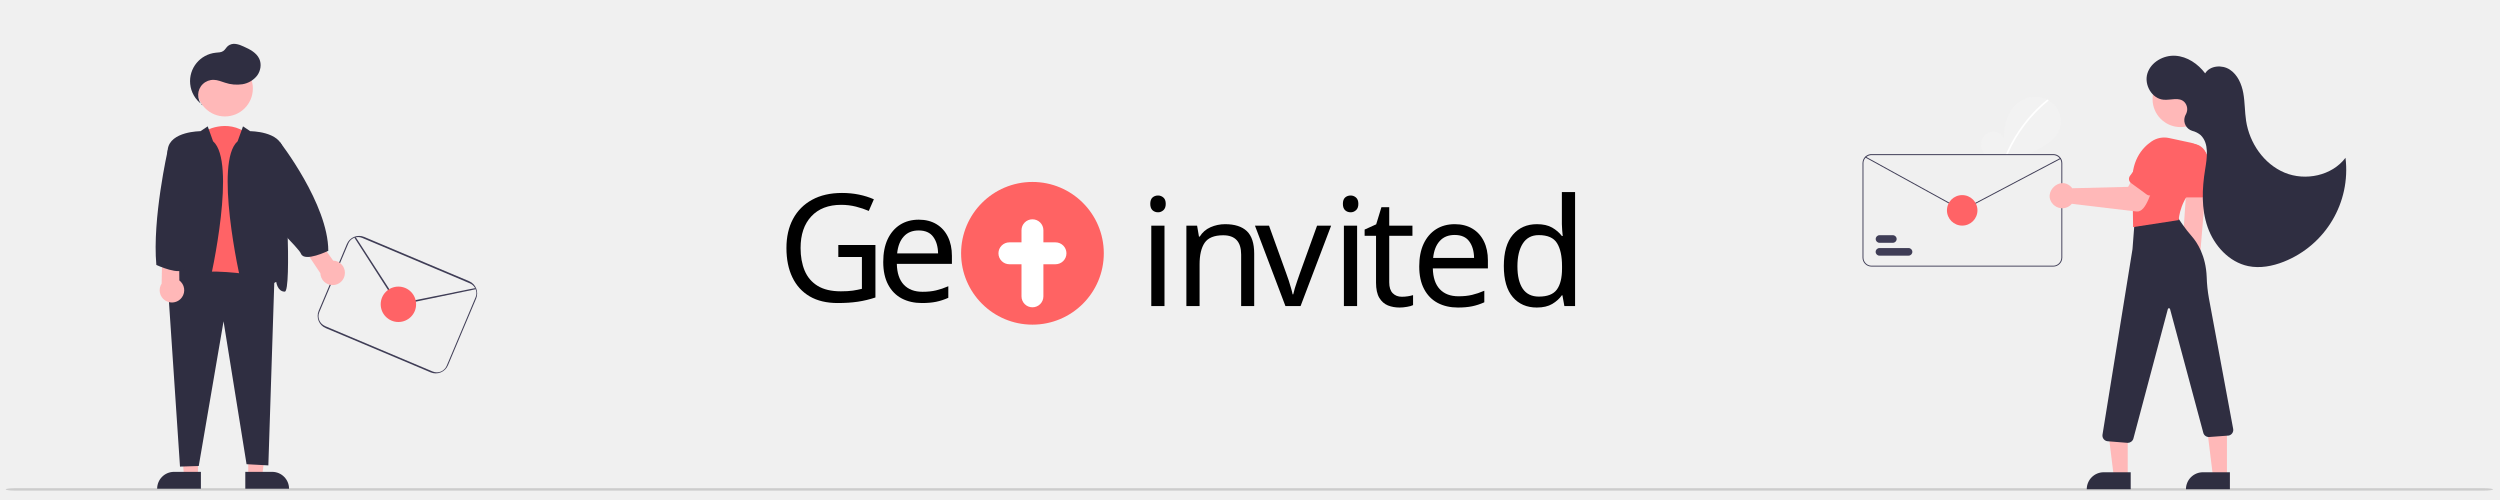
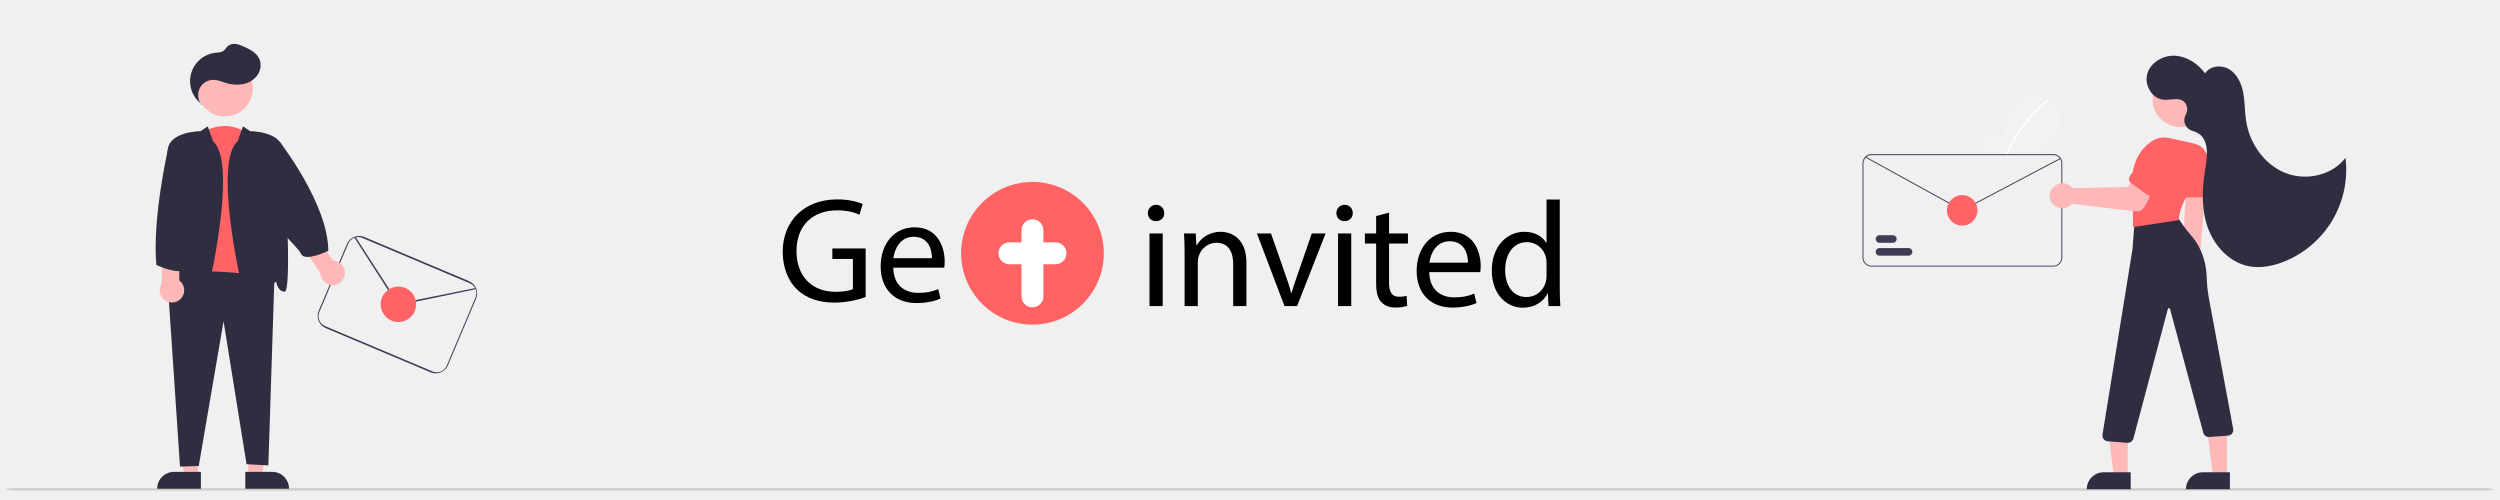
<svg xmlns="http://www.w3.org/2000/svg" id="projects_page_helper_image" data-name="projects page helper image" viewBox="0 0 500 100">
  <defs>
    <style>
      .cls-1 {
        fill: #f2f2f2;
      }

      .cls-2 {
        fill: #fff;
      }

      .cls-3 {
        fill: #ffb8b8;
      }

      .cls-4 {
        fill: #ff6363;
      }

      .cls-5 {
        fill: #ff6366;
      }

      .cls-6 {
        fill: #ccc;
      }

      .cls-7 {
        fill: #3f3d56;
      }

      .cls-8 {
        fill: #2f2e41;
-       }
- 
-       .cls-9 {
-         letter-spacing: 0em;
-       }
- 
-       .cls-10 {
-         font-family: MyriadPro-Regular, 'Myriad Pro';
-         font-size: 30px;
-       }
- 
-       .cls-11 {
-         letter-spacing: 0em;
-       }
- 
-       .cls-12 {
-         letter-spacing: -.01em;
-       }
- 
-       .cls-13 {
-         letter-spacing: 0em;
      }
    </style>
  </defs>
  <g id="_500_wide_100_high" data-name="500 wide 100 high">
    <path id="ground" class="cls-6" d="M496.74,98.12H3c-1.03,0-1.86-.11-1.86-.24s.83-.24,1.86-.24H496.74c1.03,0,1.86,.11,1.86,.24s-.83,.24-1.86,.24Z" />
    <g id="get_invited" data-name="get invited">
      <g id="female_with_envelope" data-name="female with envelope">
        <path class="cls-1" d="M411.74,26.27c-.56,1.17-1.6,2.04-2.69,2.75-1.15,.75-2.4,1.36-3.7,1.81-.18,.06-.36,.12-.54,.18h-7.74c-.05-.06-.1-.12-.15-.18-.49-.64-.75-1.46-.65-2.25,.13-1.05,.92-2.01,1.95-2.23,1.03-.22,2.2,.39,2.52,1.4,.17-1.94,.37-3.96,1.4-5.61,.93-1.5,2.55-2.57,4.31-2.76,1.03-.11,2.07,.08,3,.55,.09,.04,.17,.09,.25,.13,.56,.32,1.05,.73,1.44,1.23,1.09,1.38,1.36,3.4,.6,4.98Z" />
        <path class="cls-2" d="M409.7,20.06s-.02,.09-.06,.12c-3.51,2.86-6.28,6.51-8.09,10.65-.03,.06-.05,.12-.08,.18h-.36c.03-.06,.05-.12,.08-.18,.34-.79,.71-1.57,1.13-2.33,.89-1.64,1.94-3.19,3.12-4.62,1.19-1.44,2.52-2.76,3.96-3.93,.01,0,.02-.02,.04-.02,.09-.04,.2,0,.24,.1,0,.01,0,.03,.01,.04Z" />
        <path class="cls-7" d="M410.65,30.82h-36.34c-.31,0-.62,.08-.89,.24-.07,.04-.13,.08-.19,.12-.46,.34-.73,.88-.73,1.45v18.88c0,1,.81,1.81,1.81,1.81h36.34c1,0,1.81-.81,1.81-1.81v-18.88c0-1-.81-1.81-1.81-1.81Zm1.62,20.7c0,.89-.73,1.62-1.62,1.62h-36.34c-.89,0-1.62-.73-1.62-1.62v-18.88c0-.7,.46-1.32,1.12-1.54,.01,0,.03,0,.04-.01,.15-.04,.3-.07,.46-.07h36.34c.89,0,1.62,.73,1.62,1.62v18.88Z" />
        <path class="cls-3" d="M439.43,56.51c1.13-.74,1.45-2.26,.71-3.39-.08-.12-.17-.23-.27-.34l1.36-16.24-3.9,.43-1.07,15.81c-.93,1-.87,2.55,.12,3.48,.83,.78,2.09,.88,3.04,.25Z" />
        <polygon class="cls-3" points="425.54 95.25 422.75 95.25 421.42 84.46 425.54 84.47 425.54 95.25" />
        <path class="cls-8" d="M420.75,94.45h5.39v3.4h-8.79c0-1.88,1.52-3.4,3.4-3.4Z" />
        <polygon class="cls-3" points="445.39 95.25 442.59 95.25 441.26 84.46 445.39 84.47 445.39 95.25" />
        <path class="cls-8" d="M440.59,94.45h5.39v3.4h-8.79c0-1.88,1.52-3.4,3.4-3.4Z" />
        <path class="cls-8" d="M425.59,88.57s-.06,0-.09,0l-3.96-.32c-.63-.05-1.1-.6-1.05-1.23,0-.03,0-.06,.01-.09l6-37.11,.4-5.23c.04-.5,.4-.92,.89-1.03l6.04-1.32c.45-.1,.92,.08,1.18,.47l1.47,2.15c.58,.84,1.21,1.64,1.88,2.4,1.04,1.19,2.82,3.83,2.98,8.15,.04,1.42,.19,2.83,.44,4.23l4.86,26.17c.1,.62-.32,1.21-.95,1.31-.02,0-.04,0-.07,0l-3.75,.28c-.55,.05-1.07-.3-1.21-.84l-6.65-24.75c-.03-.12-.16-.19-.28-.16-.08,.02-.14,.08-.16,.16l-6.89,25.9c-.13,.5-.59,.85-1.1,.85Z" />
        <circle class="cls-3" cx="436.11" cy="19.82" r="5.6" />
        <path class="cls-5" d="M426.62,45.43l-.12-8c-.43-5.12,1.84-7.8,3.82-9.15,1.03-.7,2.3-.94,3.51-.67l4.41,.95c1.24,.27,2.32,1.04,2.98,2.12,.63,1.02,.81,2.26,.5,3.42-.31,1.07-.99,2-1.92,2.62-3.79,2.67-4.05,7.17-4.06,7.21v.09s-9.12,1.4-9.12,1.4Z" />
        <path class="cls-5" d="M440.42,39.48h-3.88c-.57,0-1.03-.46-1.03-1.03v-6.73c0-1.64,1.33-2.96,2.96-2.96s2.96,1.33,2.96,2.96v6.73c0,.57-.46,1.03-1.03,1.03Z" />
        <path class="cls-3" d="M414.38,40.75c-.89,1.07-2.48,1.21-3.55,.31-.08-.06-.15-.13-.22-.2-2.21-2.32,1.4-5.8,3.62-3.47h0c.08,.08,.15,.17,.22,.26l11.18-.28,1.33-2.44,4.1,1.59c-.79,1.22-1.69,6.01-3.75,5.78-.27,0-12.67-1.53-12.94-1.54Z" />
        <path class="cls-5" d="M429.34,38.9l-3.13-2.29c-.46-.34-.55-.98-.22-1.43l3.98-5.42c.97-1.32,2.82-1.61,4.14-.64,1.32,.97,1.61,2.82,.64,4.14,0,0,0,0,0,0l-3.98,5.42c-.34,.46-.98,.55-1.43,.22Z" />
        <path class="cls-8" d="M437.24,22.73c.37-.77,.23-1.69-.36-2.32-1.05-1.06-2.7-.35-4.12-.46-2.37-.17-3.99-3-3.28-5.27s3.23-3.68,5.6-3.53,4.52,1.62,5.95,3.52c.98-1.58,3.39-1.76,4.94-.74s2.36,2.87,2.69,4.7,.28,3.7,.56,5.54c.68,4.45,3.55,8.63,7.7,10.36s9.47,.62,12.18-2.97c1.09,8.93-3.99,17.48-12.36,20.79-2.25,.89-4.74,1.36-7.1,.87-3.82-.8-6.8-4.07-8.1-7.76-1.3-3.69-1.14-7.73-.51-11.59,.39-2.38,.82-5.19-.91-6.86-.49-.4-1.06-.69-1.67-.84-1.18-.36-1.85-1.6-1.5-2.78,.05-.18,.13-.35,.22-.51,.03-.05,.05-.1,.08-.15Z" />
        <path class="cls-7" d="M392.45,42.06c-.14,0-.29-.04-.41-.11l-18.98-10.45s-.06-.08-.04-.13,.08-.06,.13-.04l18.98,10.45c.2,.11,.43,.11,.63,0l19.3-10.18s.1,0,.13,.04c.02,.05,0,.1-.04,.13h0s-19.3,10.18-19.3,10.18c-.12,.07-.26,.1-.4,.1Z" />
        <path class="cls-7" d="M378.57,48.56h-2.67c-.42,0-.76-.34-.76-.76s.34-.76,.76-.76h2.67c.42,0,.76,.34,.76,.76s-.34,.76-.76,.76Z" />
        <path class="cls-7" d="M381.71,51.13h-5.82c-.42,0-.76-.34-.76-.76s.34-.76,.76-.76h5.82c.42,0,.76,.34,.76,.76s-.34,.76-.76,.76Z" />
        <circle class="cls-5" cx="392.44" cy="42.07" r="3.05" />
      </g>
      <g id="male_with_envelope" data-name="male with envelope">
        <path class="cls-7" d="M65.16,65.63l20.96,8.84s0,0,0,0c1.35,.57,2.91-.06,3.48-1.42l5.63-13.34c.56-1.35-.07-2.91-1.42-3.48l-20.96-8.84c-1.35-.57-2.91,.06-3.48,1.42l-1.54,3.66-1.89,4.47-2.2,5.21c-.57,1.35,.06,2.91,1.42,3.48Zm-.16-.43c-1.08-.46-1.59-1.7-1.13-2.79l2.33-5.52,1.8-4.25h0s1.66-3.93,1.66-3.93c.17-.4,.46-.74,.83-.97,.17-.11,.36-.19,.56-.25,.46-.13,.95-.09,1.39,.09l21.54,9.09c.41,.17,.76,.48,.99,.86,.11,.18,.19,.37,.24,.57,.12,.45,.09,.93-.1,1.36l-5.78,13.71c-.46,1.08-1.7,1.59-2.79,1.13l-21.54-9.09h0Z" />
        <path class="cls-7" d="M78.48,59.37l-7.63-11.88,.28-.08,7.72,11.95c.54,.82,1.52,1.23,2.48,1.02l13.76-2.78,.08,.24-13.59,2.82c-.59,.13-1.21,.07-1.77-.17-.54-.23-1.01-.61-1.33-1.11Z" />
        <circle class="cls-5" cx="79.68" cy="60.86" r="3.54" />
        <path class="cls-5" d="M39.01,57.59c2.66,7.99,13.56-.48,13.56-.48l-2.91-30.27c-4.36-3.39-8.96-.48-8.96-.48l-1.7,31.24Z" />
        <polygon class="cls-3" points="39.59 84.42 35.87 84.46 36.8 95.16 39.59 95.16 39.59 84.42" />
        <path class="cls-8" d="M31.43,97.75h0c0-1.87,1.51-3.38,3.38-3.38h5.37s0,3.38,0,3.38h-8.75s0,0,0,0Z" />
        <polygon class="cls-3" points="49.65 84.42 53.76 84.42 52.44 95.16 49.65 95.16 49.65 84.42" />
        <path class="cls-8" d="M57.81,97.75h-8.75v-3.38h5.37c1.87,0,3.38,1.51,3.38,3.38Z" />
        <path class="cls-8" d="M54.88,55.78l-1.21,37.3-4.36-.24-4.6-28.58-4.96,28.94-3.75,.12-2.42-36.09c2.91-5.57,21.31-1.45,21.31-1.45Z" />
        <circle class="cls-3" cx="44.99" cy="17.71" r="5.58" />
        <path class="cls-8" d="M42.65,28.29c4.6,4.12-.24,26.4-.97,29.31-.73,2.91-1.94,2.91-3.88,.97s-2.91-2.18-2.91-2.18c0,0-.24,1.94-1.7,1.94s-.12-24.82,.36-28.46c.48-3.63,6.54-3.63,6.54-3.63l1.45-.97,1.09,3.03Z" />
        <path class="cls-8" d="M47.49,28.29c-4.6,4.12,.24,26.4,.97,29.31s1.94,2.91,3.88,.97c1.94-1.94,2.91-2.18,2.91-2.18,0,0,.24,1.94,1.7,1.94s.12-24.82-.36-28.46-6.54-3.63-6.54-3.63l-1.45-.97-1.09,3.03Z" />
        <path class="cls-8" d="M40.39,20.89c-1.33-.96-2.19-2.44-2.35-4.08-.32-3.15,1.98-5.95,5.13-6.27,.51-.05,1.07-.04,1.49-.34,.38-.26,.58-.71,.93-1.01,.45-.35,1.02-.49,1.57-.4,.55,.09,1.08,.27,1.58,.52,1.24,.55,2.55,1.23,3.12,2.46,.49,1.07,.27,2.38-.42,3.33-.73,.94-1.78,1.56-2.96,1.75-1.17,.17-2.36,.07-3.47-.31-.74-.23-1.46-.55-2.24-.57-.81-.03-1.6,.27-2.19,.83-1.22,1.15-1.27,3.08-.11,4.29l-.08-.21Z" />
        <path class="cls-3" d="M68.93,55.07c-.23,1.11-1.2,1.92-2.33,1.95-1.35,.04-2.49-1.03-2.53-2.38l-3.54-5.31,2.39-2.43,3.71,5.22c.14,0,.29,.02,.43,.05,1.32,.29,2.15,1.58,1.87,2.9h0Z" />
        <path class="cls-3" d="M33.05,60.11c-1.14-.74-1.46-2.26-.72-3.4l.12-6.38,3.35-.64,.07,6.4c.11,.09,.22,.18,.32,.29,.92,.99,.86,2.53-.12,3.45-.82,.78-2.08,.89-3.03,.27Z" />
        <path class="cls-8" d="M54.77,44.71c4.18,4.4,5.15,5.39,5.44,6.06,.73,1.7,5.45-.61,5.45-.61-.02-9.33-9.66-21.72-9.66-21.72l-.27,1.06-.95,15.21h0Z" />
        <path class="cls-8" d="M36.96,53.6c-.73,1.7-5.69-.61-5.69-.61-.84-9.2,2.28-22.94,2.28-22.94l.87-.55s3.27,22.4,2.54,24.1Z" />
      </g>
      <g>
        <g id="plus">
          <circle class="cls-4" cx="206.49" cy="50.66" r="14.27" />
          <path class="cls-2" d="M211.1,48.47h-2.42v-2.42c0-1.21-.98-2.19-2.19-2.19s-2.19,.98-2.19,2.19v2.42h-2.42c-1.21,0-2.19,.98-2.19,2.19s.98,2.19,2.19,2.19h2.42v6.42c0,1.21,.98,2.19,2.19,2.19s2.19-.98,2.19-2.19v-6.42h2.42c1.21,0,2.19-.98,2.19-2.19s-.98-2.19-2.19-2.19Z" />
        </g>
-         <text class="cls-10" transform="translate(155.46 60.31)">
-           <tspan class="cls-13" x="0" y="0">G</tspan>
-           <tspan class="cls-11" x="19.53" y="0">e</tspan>
-         </text>
-         <text class="cls-10" transform="translate(227.71 61.21)">
-           <tspan x="0" y="0">i</tspan>
-           <tspan class="cls-12" x="7.02" y="0">n</tspan>
-           <tspan x="23.28" y="0">vi</tspan>
-           <tspan class="cls-9" x="44.73" y="0">t</tspan>
-           <tspan x="54.48" y="0">ed</tspan>
-         </text>
+         <g>
+           <path d="M173.13,59.41c-1.17,.42-3.48,1.11-6.21,1.11-3.06,0-5.58-.78-7.56-2.67-1.74-1.68-2.82-4.38-2.82-7.53,.03-6.03,4.17-10.44,10.95-10.44,2.34,0,4.17,.51,5.04,.93l-.63,2.13c-1.08-.48-2.43-.87-4.47-.87-4.92,0-8.13,3.06-8.13,8.13s3.09,8.16,7.8,8.16c1.71,0,2.88-.24,3.48-.54v-6.03h-4.11v-2.1h6.66v9.72Z" />
+           <path d="M178.65,53.53c.06,3.57,2.34,5.04,4.98,5.04,1.89,0,3.03-.33,4.02-.75l.45,1.89c-.93,.42-2.52,.9-4.83,.9-4.47,0-7.14-2.94-7.14-7.32s2.58-7.83,6.81-7.83c4.74,0,6,4.17,6,6.84,0,.54-.06,.96-.09,1.23h-10.2Zm7.74-1.89c.03-1.68-.69-4.29-3.66-4.29-2.67,0-3.84,2.46-4.05,4.29h7.71Z" />
+         </g>
+         <g>
+           <path d="M232.84,42.61c.03,.9-.63,1.62-1.68,1.62-.93,0-1.59-.72-1.59-1.62s.69-1.65,1.65-1.65,1.62,.72,1.62,1.65Zm-2.94,18.6v-14.52h2.64v14.52h-2.64Z" />
+           <path d="M236.92,50.62c0-1.5-.03-2.73-.12-3.93h2.34l.15,2.4h.06c.72-1.38,2.4-2.73,4.8-2.73,2.01,0,5.13,1.2,5.13,6.18v8.67h-2.64v-8.37c0-2.34-.87-4.29-3.36-4.29-1.74,0-3.09,1.23-3.54,2.7-.12,.33-.18,.78-.18,1.23v8.73h-2.64v-10.59Z" />
+           <path d="M254.2,46.69l2.85,8.16c.48,1.32,.87,2.52,1.17,3.72h.09c.33-1.2,.75-2.4,1.23-3.72l2.82-8.16h2.76l-5.7,14.52h-2.52l-5.52-14.52h2.82Z" />
+           <path d="M270.55,42.61c.03,.9-.63,1.62-1.68,1.62-.93,0-1.59-.72-1.59-1.62s.69-1.65,1.65-1.65,1.62,.72,1.62,1.65Zm-2.94,18.6v-14.52h2.64v14.52h-2.64Z" />
+           <path d="M277.81,42.52v4.17h3.78v2.01h-3.78v7.83c0,1.8,.51,2.82,1.98,2.82,.69,0,1.2-.09,1.53-.18l.12,1.98c-.51,.21-1.32,.36-2.34,.36-1.23,0-2.22-.39-2.85-1.11-.75-.78-1.02-2.07-1.02-3.78v-7.92h-2.25v-2.01h2.25v-3.48l2.58-.69Z" />
+           <path d="M285.85,54.43c.06,3.57,2.34,5.04,4.98,5.04,1.89,0,3.03-.33,4.02-.75l.45,1.89c-.93,.42-2.52,.9-4.83,.9-4.47,0-7.14-2.94-7.14-7.32s2.58-7.83,6.81-7.83c4.74,0,6,4.17,6,6.84,0,.54-.06,.96-.09,1.23h-10.2Zm7.74-1.89c.03-1.68-.69-4.29-3.66-4.29-2.67,0-3.84,2.46-4.05,4.29h7.71Z" />
+           <path d="M311.95,39.91v17.55c0,1.29,.03,2.76,.12,3.75h-2.37l-.12-2.52h-.06c-.81,1.62-2.58,2.85-4.95,2.85-3.51,0-6.21-2.97-6.21-7.38-.03-4.83,2.97-7.8,6.51-7.8,2.22,0,3.72,1.05,4.38,2.22h.06v-8.67h2.64Zm-2.64,12.69c0-.33-.03-.78-.12-1.11-.39-1.68-1.83-3.06-3.81-3.06-2.73,0-4.35,2.4-4.35,5.61,0,2.94,1.44,5.37,4.29,5.37,1.77,0,3.39-1.17,3.87-3.15,.09-.36,.12-.72,.12-1.14v-2.52Z" />
+         </g>
      </g>
    </g>
  </g>
</svg>
